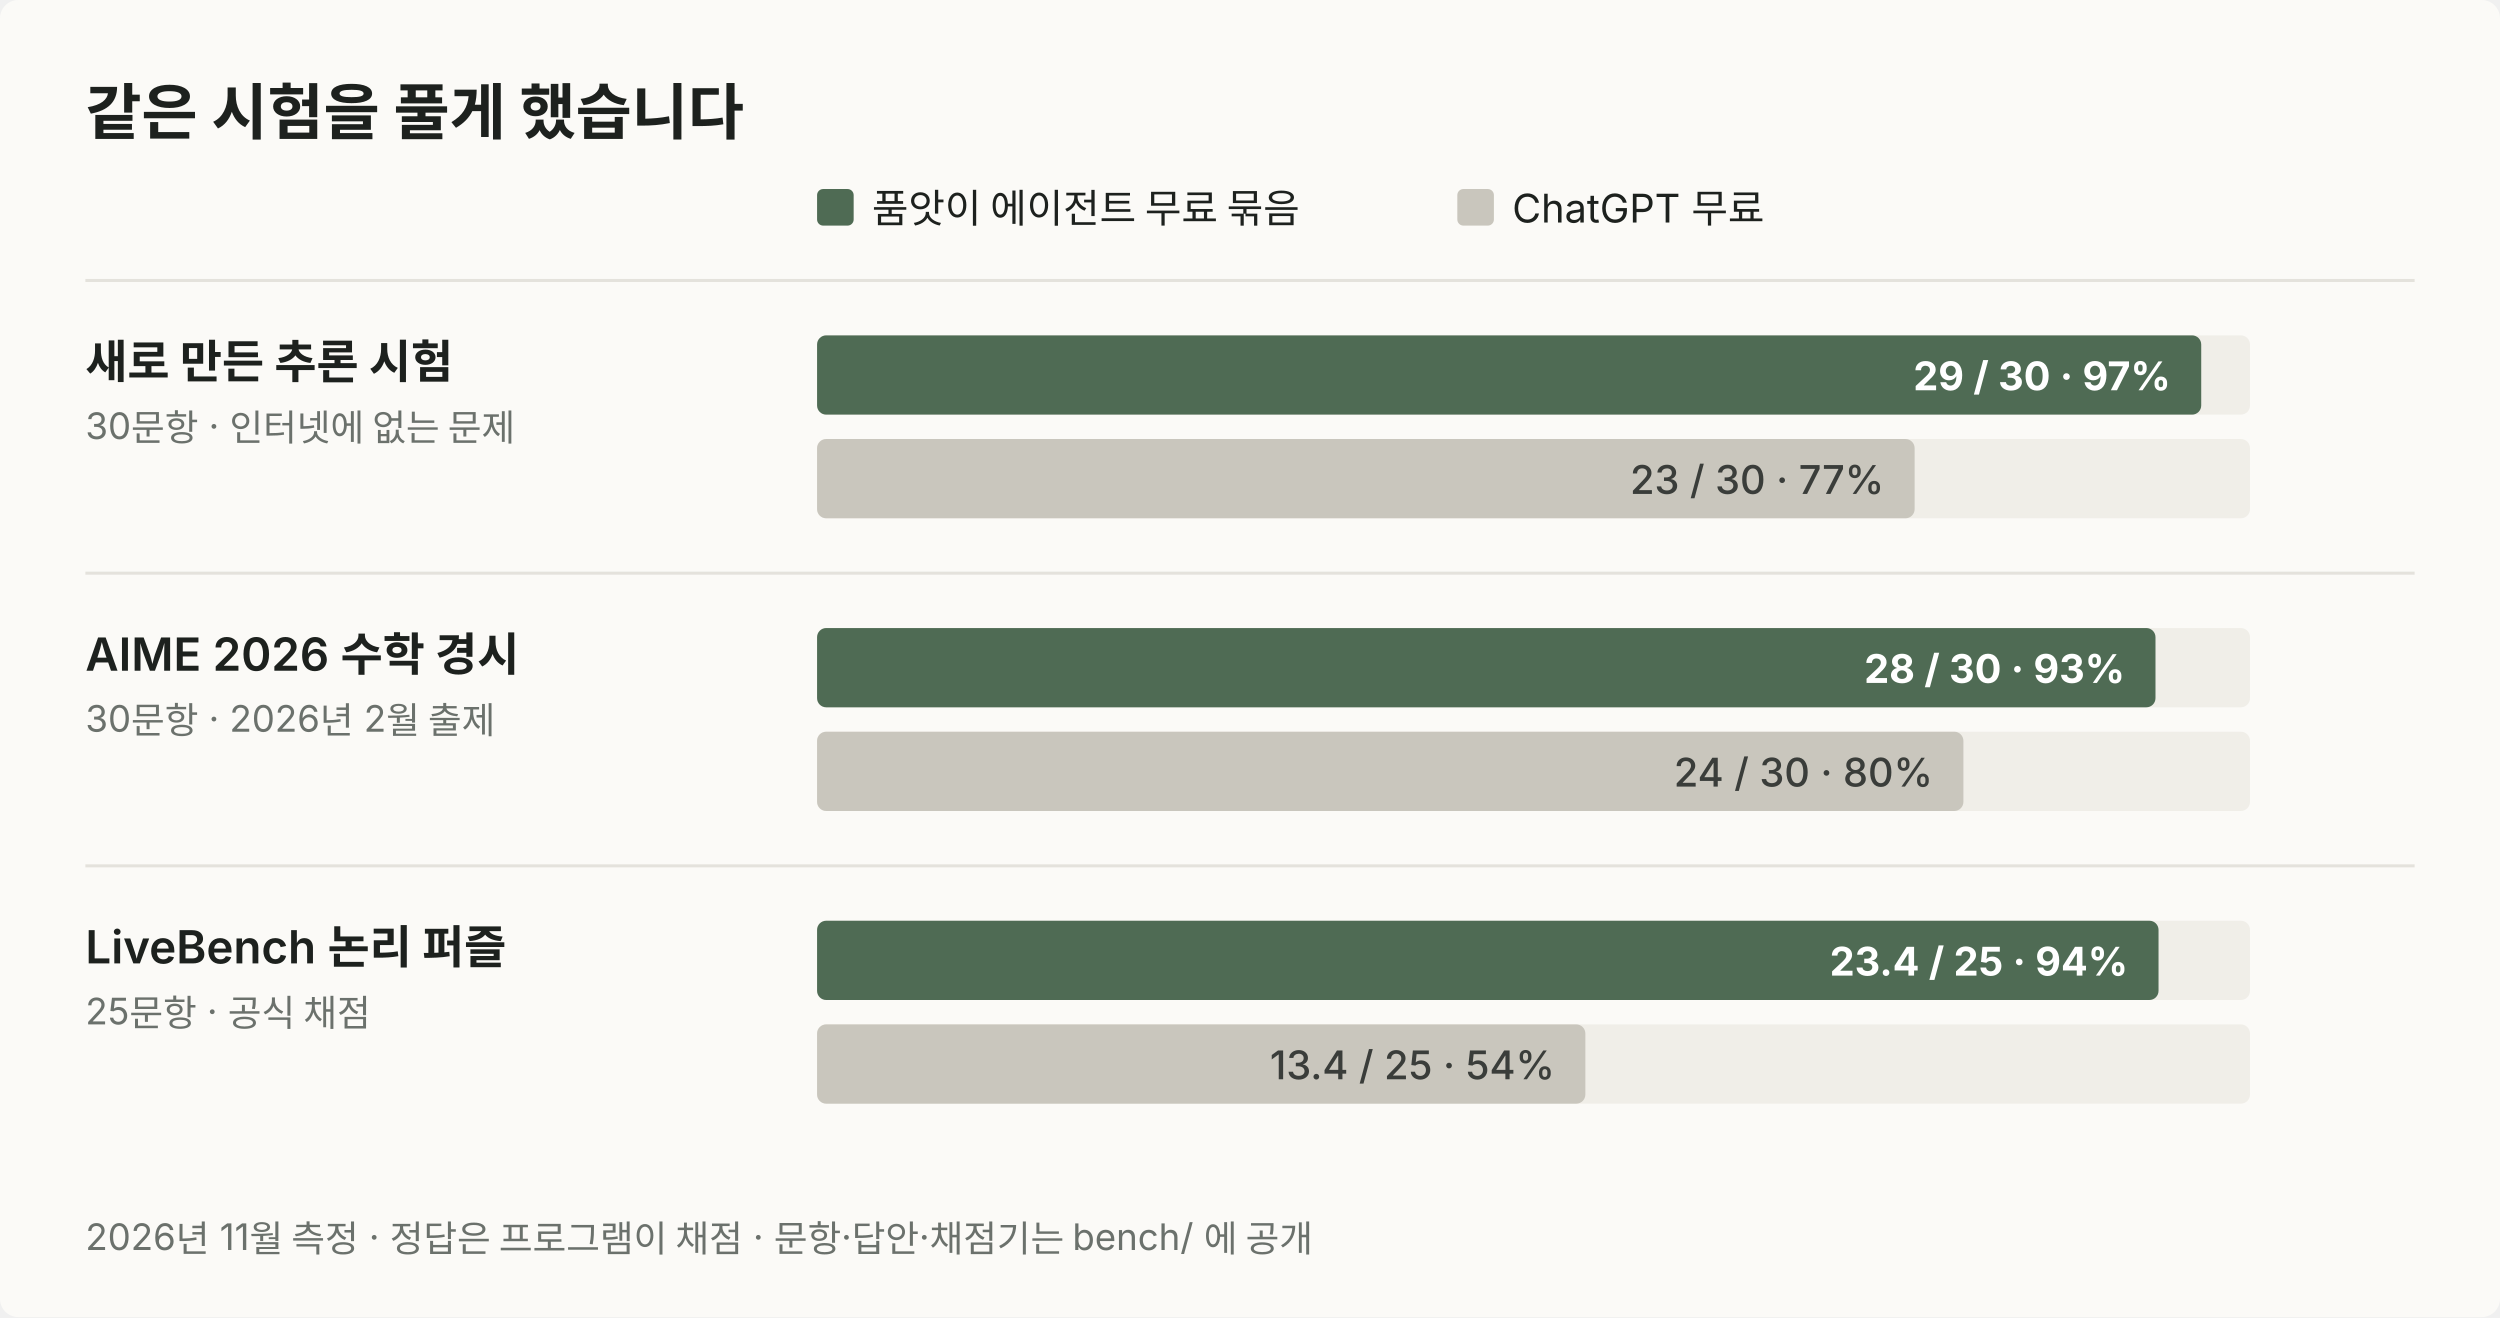
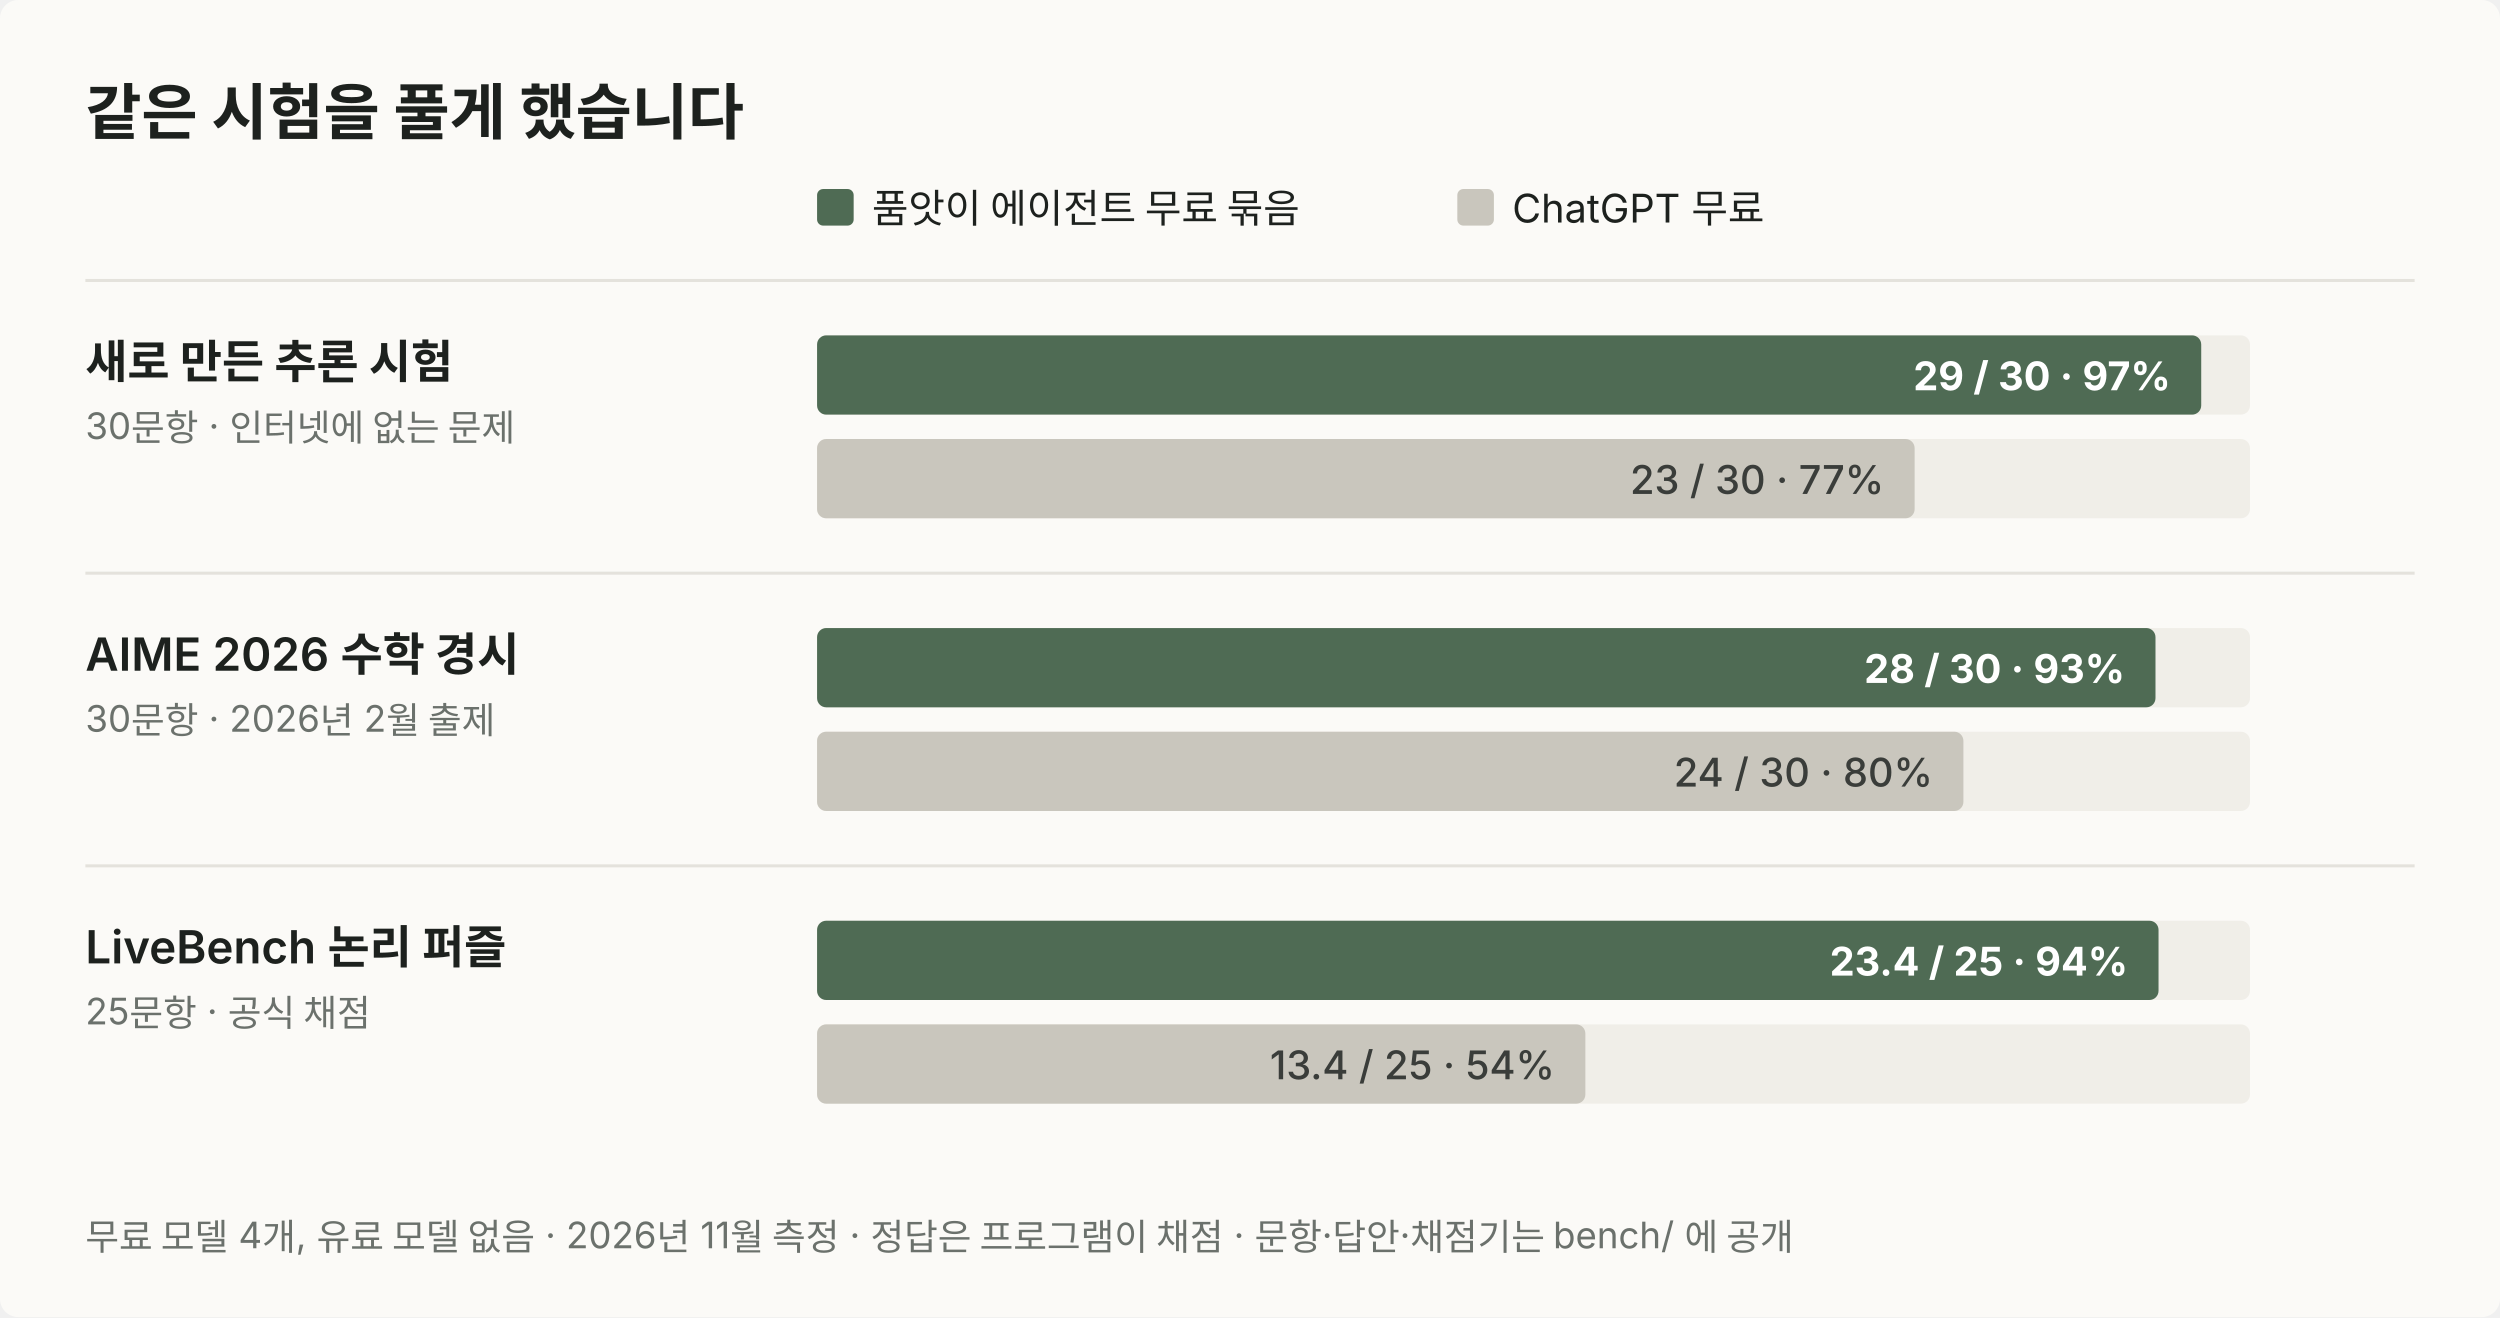
<svg xmlns="http://www.w3.org/2000/svg" width="820" height="432" viewBox="0 0 820 432" font-family="-apple-system,BlinkMacSystemFont,'Segoe UI','Apple SD Gothic Neo','Malgun Gothic',sans-serif">
  <style>
.bg{fill:#fbfaf7}.ink{fill:#1d211e}.mute{fill:#6b716c}.rule{stroke:#e4e2dc}.a{fill:#4f6b54}.b{fill:#c9c6bd}.va{fill:#ffffff}.vb{fill:#3a3d3a}.track{fill:#f0eee8}
@media (prefers-color-scheme: dark){.bg{fill:#161917}.ink{fill:#e9ebe7}.mute{fill:#9aa19b}.rule{stroke:#2b302c}.a{fill:#8fb196}.b{fill:#4a4e4a}.va{fill:#101311}.vb{fill:#e9ebe7}.track{fill:#1f2320}}
</style>
  <rect class="bg" width="820" height="432" rx="6" />
  <text class="ink" x="28" y="44" font-size="20" font-weight="700">같은 시험을 풀게 했습니다</text>
  <rect class="a" x="268" y="62" width="12" height="12" rx="2" />
  <text class="ink" x="286" y="73" font-size="13">품앗이 에이전트 무료 묶음</text>
  <rect class="b" x="478" y="62" width="12" height="12" rx="2" />
  <text class="ink" x="496" y="73" font-size="13">ChatGPT 무료</text>
  <line class="rule" x1="28" x2="792" y1="92" y2="92" />
  <text class="ink" x="28" y="124" font-size="15" font-weight="600">새로 만든 추론 시험</text>
  <text class="mute" x="28" y="144" font-size="12">30문항 · 인터넷에 없는 문제</text>
  <rect class="track" x="268" y="110" width="470" height="26" rx="3" />
  <rect class="a" x="268" y="110" width="454" height="26" rx="3" />
  <text class="va" x="712" y="128" font-size="13" font-weight="700" text-anchor="end">29 / 30 · 97%</text>
  <rect class="track" x="268" y="144" width="470" height="26" rx="3" />
  <rect class="b" x="268" y="144" width="360" height="26" rx="3" />
  <text class="vb" x="618" y="162" font-size="13" font-weight="500" text-anchor="end">23 / 30 · 77%</text>
  <line class="rule" x1="28" x2="792" y1="188" y2="188" />
  <text class="ink" x="28" y="220" font-size="15" font-weight="600">AIME 2026 수학 경시</text>
  <text class="mute" x="28" y="240" font-size="12">30문항 · 2026년 2월 출제</text>
  <rect class="track" x="268" y="206" width="470" height="26" rx="3" />
  <rect class="a" x="268" y="206" width="439" height="26" rx="3" />
  <text class="va" x="697" y="224" font-size="13" font-weight="700" text-anchor="end">28 / 30 · 93%</text>
  <rect class="track" x="268" y="240" width="470" height="26" rx="3" />
  <rect class="b" x="268" y="240" width="376" height="26" rx="3" />
  <text class="vb" x="634" y="258" font-size="13" font-weight="500" text-anchor="end">24 / 30 · 80%</text>
  <line class="rule" x1="28" x2="792" y1="284" y2="284" />
  <text class="ink" x="28" y="316" font-size="15" font-weight="600">LiveBench 논리 퍼즐</text>
  <text class="mute" x="28" y="336" font-size="12">25문항 · 공식 채점</text>
  <rect class="track" x="268" y="302" width="470" height="26" rx="3" />
  <rect class="a" x="268" y="302" width="440" height="26" rx="3" />
  <text class="va" x="698" y="320" font-size="13" font-weight="700" text-anchor="end">23.4 / 25 · 94%</text>
  <rect class="track" x="268" y="336" width="470" height="26" rx="3" />
  <rect class="b" x="268" y="336" width="252" height="26" rx="3" />
  <text class="vb" x="510" y="354" font-size="13" font-weight="500" text-anchor="end">13.4 / 25 · 54%</text>
-   <text class="mute" x="28" y="410" font-size="12">2026년 11월 측정 · 정답은 프로그램이 채점 · 문항·답안·채점기는 bench/ 에 공개</text>
+   <text class="mute" x="28" y="410" font-size="12">무료 모델 4개, 유료 모델 없음 · 2026년 11월 측정 · 정답은 프로그램이 채점 · 문항·답안·채점기는 bench/ 에 공개</text>
</svg>
